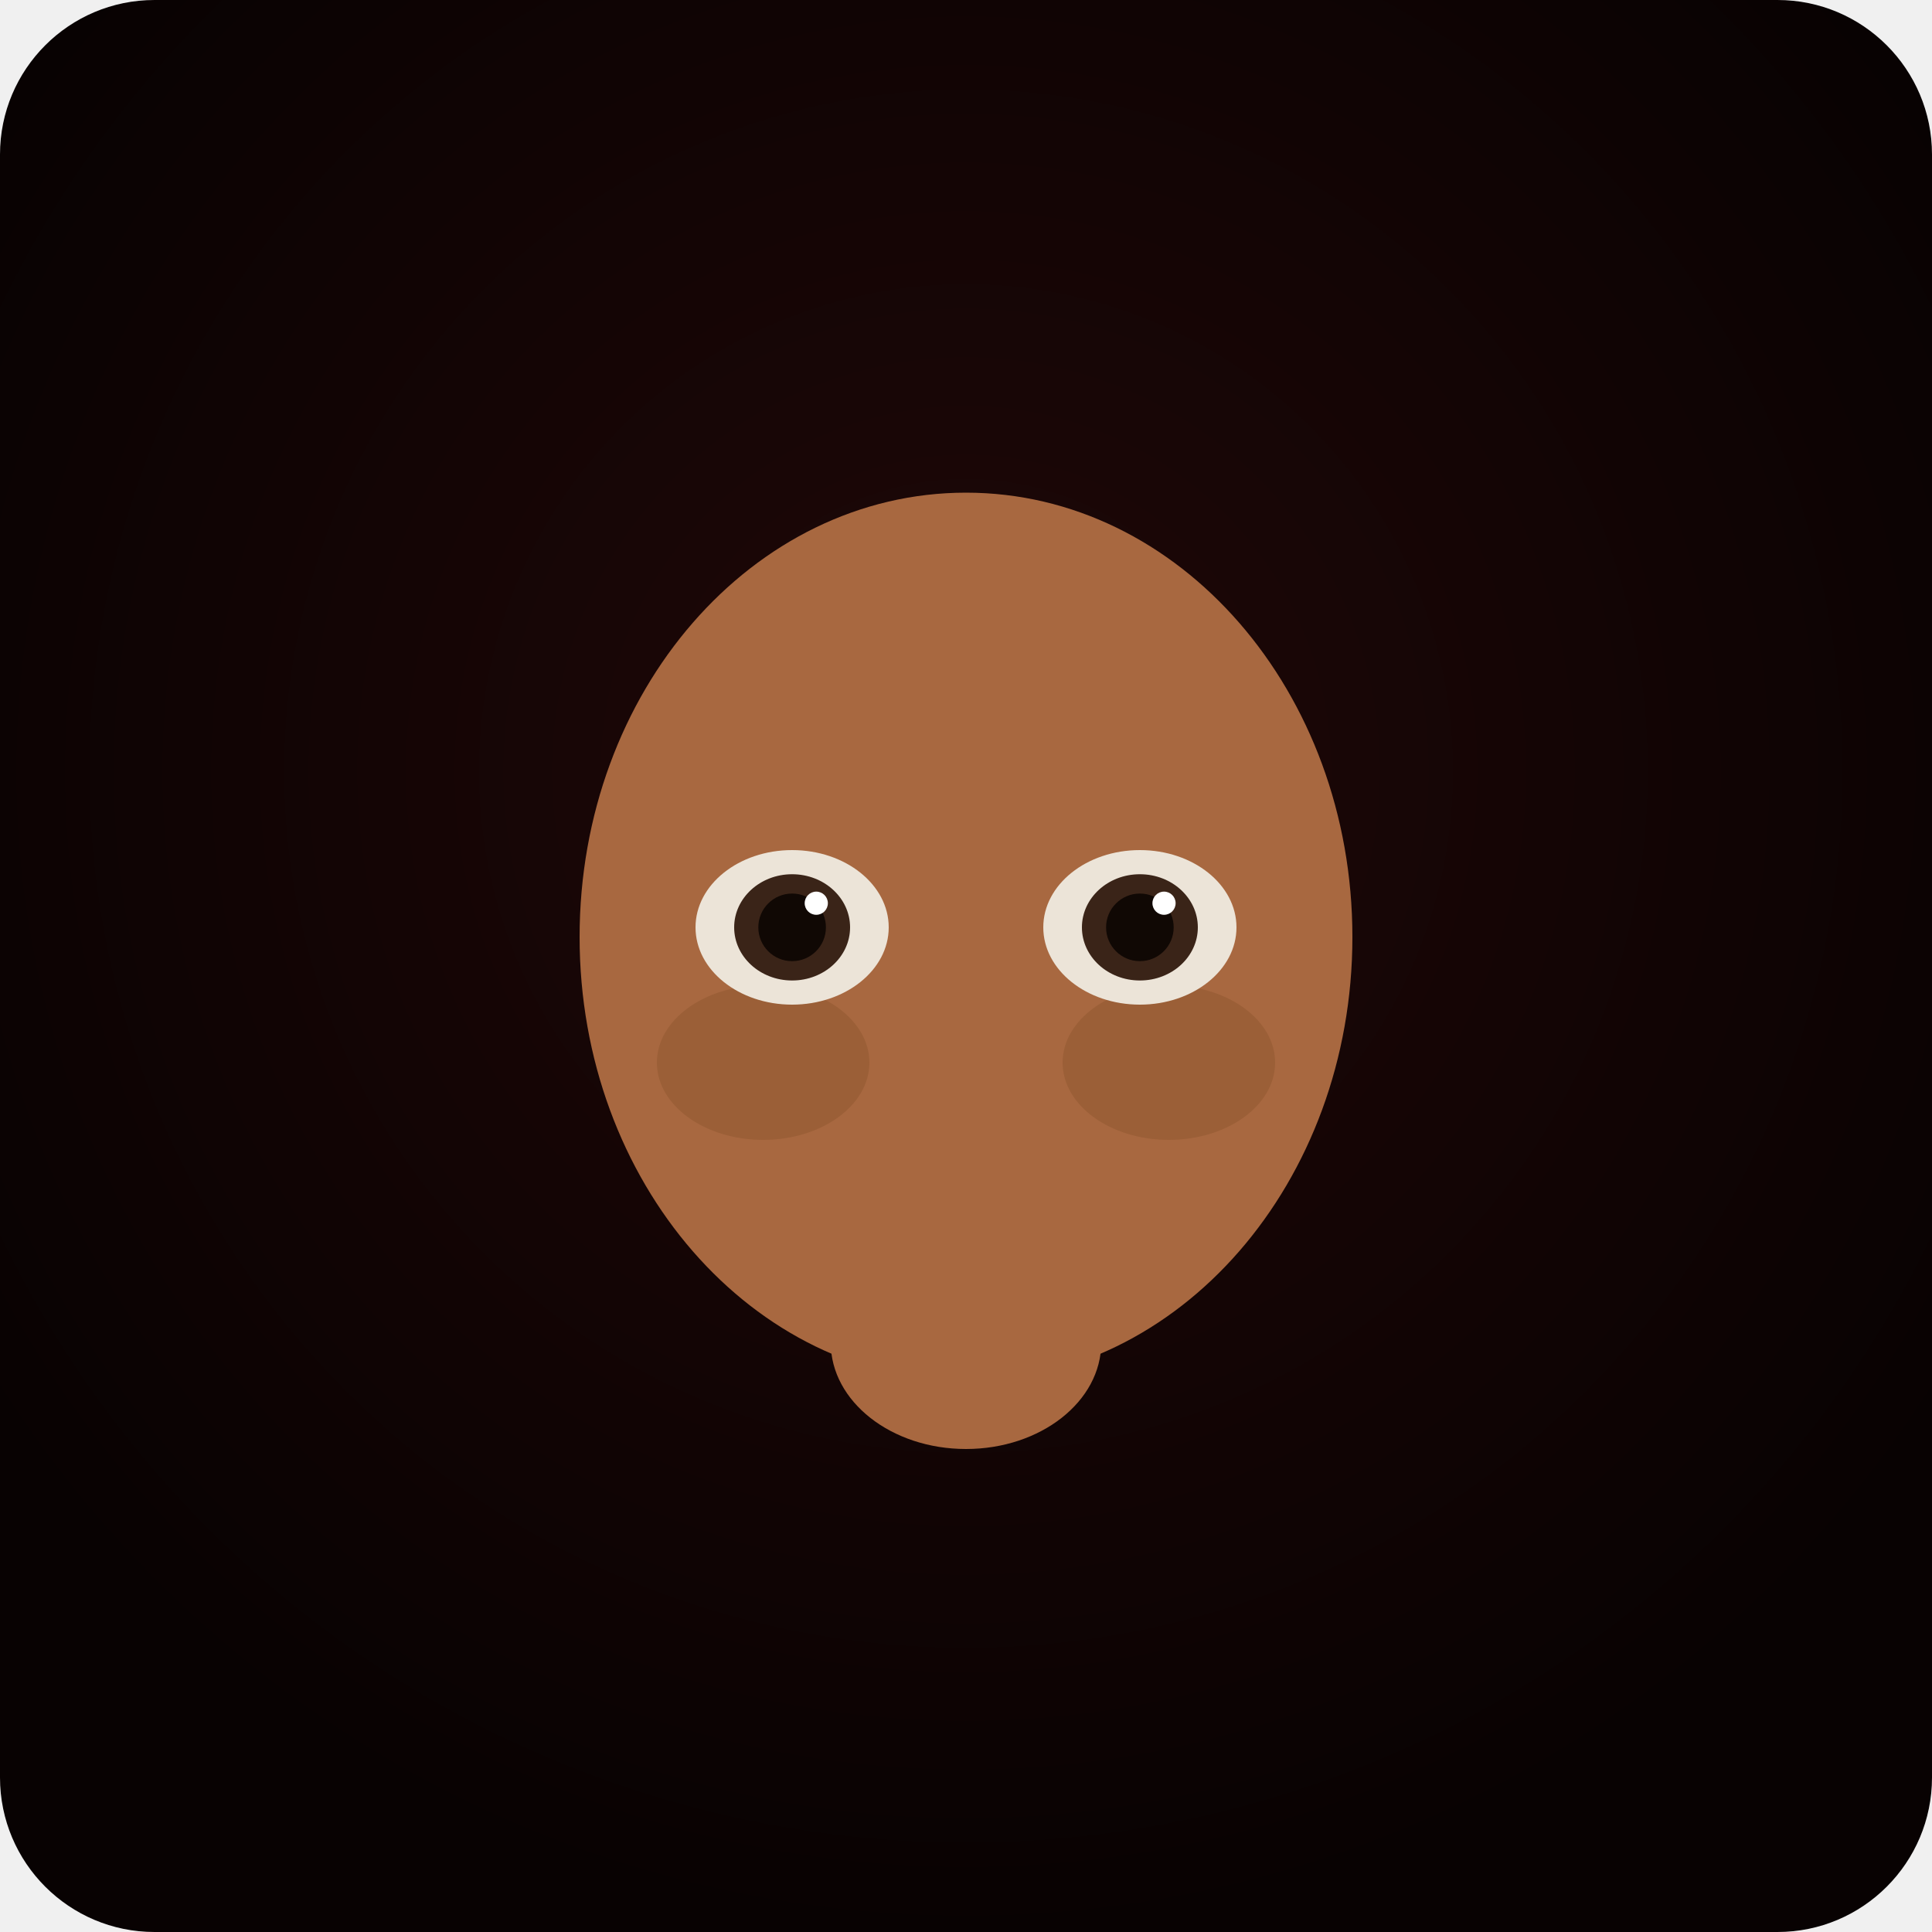
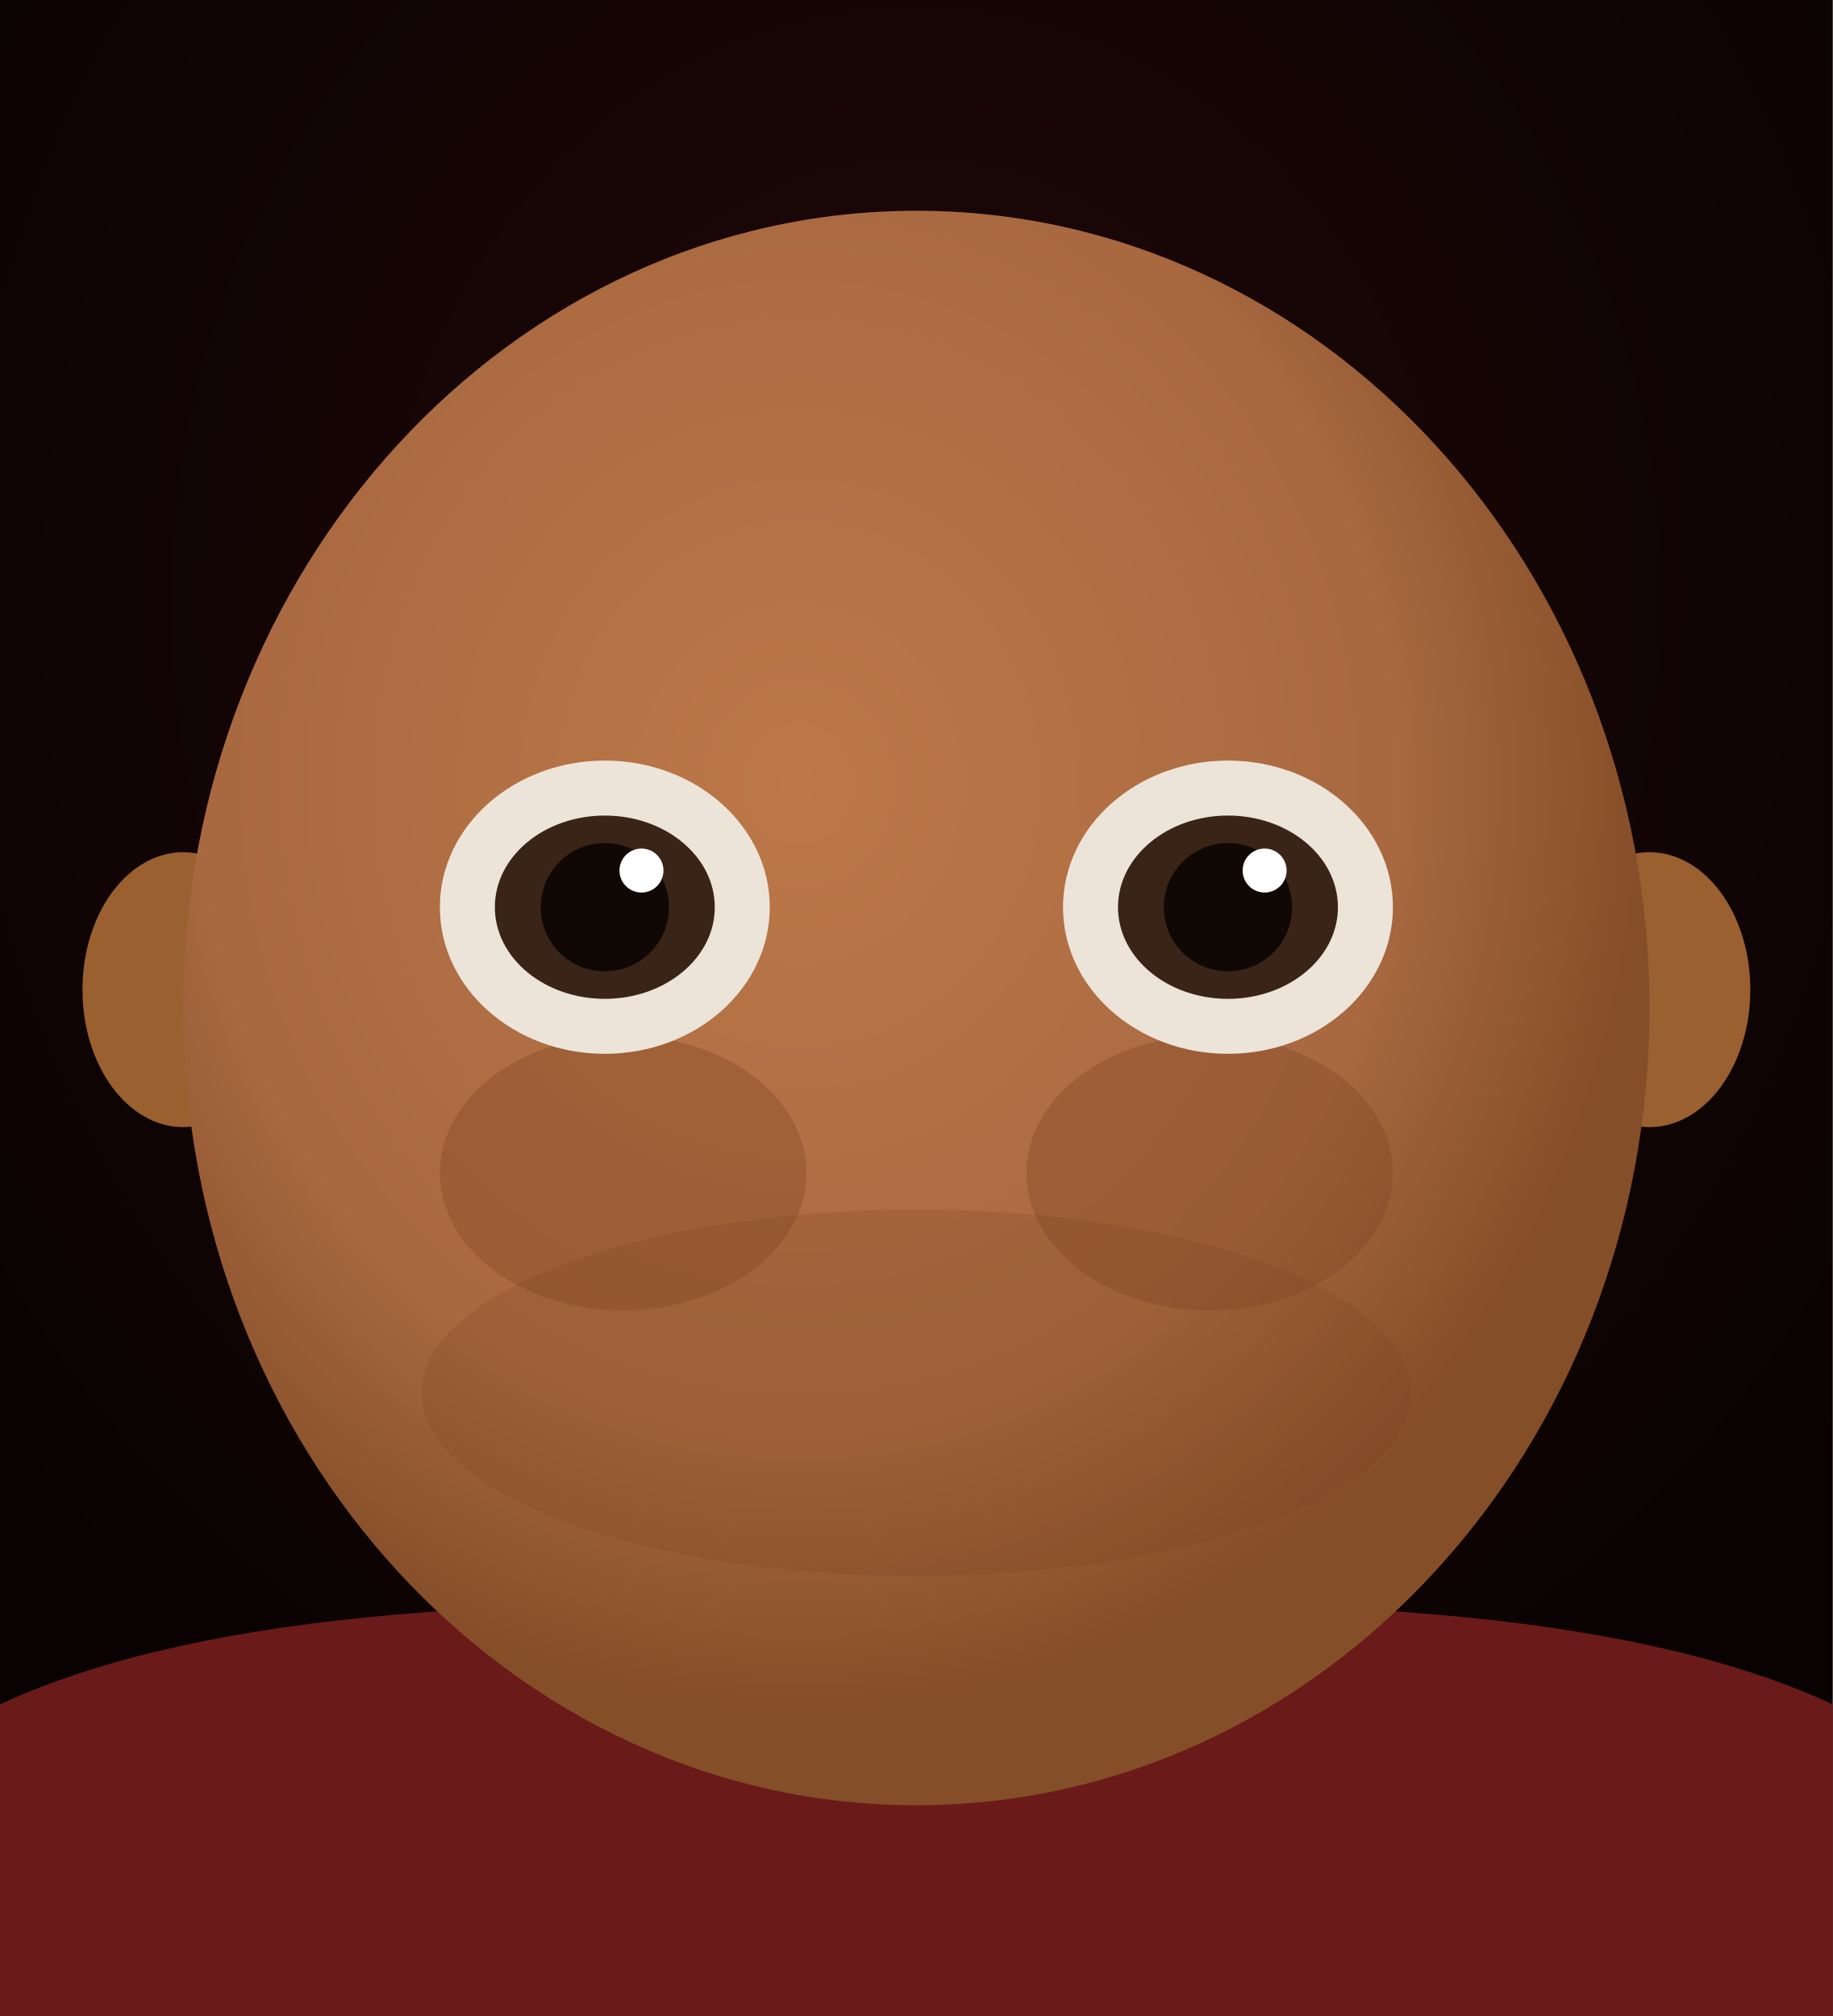
- <svg xmlns="http://www.w3.org/2000/svg" viewBox="0 0 200 200">
+ <svg xmlns="http://www.w3.org/2000/svg" viewBox="0 0 200 220">
  <defs>
-     <radialGradient id="bg" cx="50%" cy="40%" r="60%">
+     <radialGradient id="bg" cx="50%" cy="30%" r="70%">
      <stop offset="0%" stop-color="#200808" />
      <stop offset="100%" stop-color="#080202" />
    </radialGradient>
+     <radialGradient id="face" cx="42%" cy="36%" r="58%">
+       <stop offset="0%" stop-color="#bc7848" />
+       <stop offset="70%" stop-color="#a86840" />
+       <stop offset="100%" stop-color="#844e28" />
+     </radialGradient>
  </defs>
-   <rect width="200" height="200" rx="16" fill="url(#bg)" />
-   <path d="M0 200L0 152Q50 140Q100 146Q150 140Q200 152L200 200Z" fill="#6b1a1a" />
-   <path d="M78 146Q100 150Q122 146" stroke="#8a2020" stroke-width="2" fill="none" />
-   <ellipse cx="100" cy="139" rx="14" ry="11" fill="#a86840" />
-   <ellipse cx="100" cy="97" rx="40" ry="46" fill="#a86840" />
-   <ellipse cx="79" cy="110" rx="11" ry="8" fill="#7a4820" opacity="0.28" />
-   <ellipse cx="121" cy="110" rx="11" ry="8" fill="#7a4820" opacity="0.28" />
-   <path d="M62 92Q60 62Q72 46Q86 36Q100 32Q114 34Q128 42Q142 56Q144 82Q142 96Q138 72Q126 58Q112 50Q100 48Q88 49Q74 58Q64 76Q62 92Z" fill="#18100a" />
-   <path d="M62 92Q58 108Q60 124" stroke="#18100a" stroke-width="3" fill="none" stroke-linecap="round" />
-   <path d="M138 92Q142 108Q140 124" stroke="#18100a" stroke-width="3" fill="none" stroke-linecap="round" />
-   <path d="M70 85Q81 80Q90 83" stroke="#18100a" stroke-width="3" stroke-linecap="round" fill="none" />
-   <path d="M110 83Q119 80Q130 85" stroke="#18100a" stroke-width="3" stroke-linecap="round" fill="none" />
-   <path d="M92 83Q100 80Q108 83" stroke="#18100a" stroke-width="2" fill="none" />
-   <ellipse cx="82" cy="96" rx="10" ry="8" fill="#ece4d8" />
-   <path d="M72 92Q82 87Q92 92Q89 96Q75 96Z" fill="#a86840" />
-   <ellipse cx="82" cy="96" rx="6" ry="5.5" fill="#3a2418" />
-   <circle cx="82" cy="96" r="3.5" fill="#100804" />
-   <circle cx="84.5" cy="93.5" r="1.2" fill="white" />
-   <path d="M72 96Q82 101Q92 96" stroke="#7a5030" stroke-width="1" fill="none" stroke-linecap="round" />
-   <ellipse cx="118" cy="96" rx="10" ry="8" fill="#ece4d8" />
-   <path d="M108 92Q118 87Q128 92Q125 96Q111 96Z" fill="#a86840" />
-   <ellipse cx="118" cy="96" rx="6" ry="5.5" fill="#3a2418" />
-   <circle cx="118" cy="96" r="3.5" fill="#100804" />
-   <circle cx="120.5" cy="93.5" r="1.2" fill="white" />
-   <path d="M108 96Q118 101Q128 96" stroke="#7a5030" stroke-width="1" fill="none" stroke-linecap="round" />
-   <path d="M98 109Q100 114Q102 109" stroke="#8a5028" stroke-width="1.5" fill="none" stroke-linecap="round" />
-   <path d="M87 122Q100 120Q113 122" stroke="#6a3018" stroke-width="2.5" fill="none" stroke-linecap="round" />
-   <path d="M87 122Q85 125" stroke="#6a3018" stroke-width="1.5" stroke-linecap="round" fill="none" />
-   <path d="M113 122Q115 125" stroke="#6a3018" stroke-width="1.5" stroke-linecap="round" fill="none" />
-   <path d="M66 113Q66 126Q70 139Q80 149Q100 155Q120 149Q130 139Q134 126Q134 113Q126 120Q114 125Q106 127Q100 128Q94 127Q86 125Q74 120Q66 113Z" fill="#18100a" />
-   <path d="M145 168Q152 155Q158 162Q157 172Q152 175Q147 172Z" fill="#a86840" opacity="0.45" />
+   <rect width="200" height="220" fill="url(#bg)" />
+   <path d="M0 220L0 186Q30 172 100 176Q170 172 200 186L200 220Z" fill="#6b1a1a" />
+   <path d="M50 176Q100 182Q150 176" stroke="#8a2828" stroke-width="2" fill="none" />
+   <ellipse cx="100" cy="176" rx="22" ry="15" fill="#a86840" />
+   <ellipse cx="20" cy="108" rx="11" ry="15" fill="#9a6030" />
+   <ellipse cx="180" cy="108" rx="11" ry="15" fill="#9a6030" />
+   <ellipse cx="100" cy="110" rx="80" ry="87" fill="url(#face)" />
+   <ellipse cx="68" cy="128" rx="20" ry="15" fill="#7a4020" opacity="0.32" />
+   <ellipse cx="132" cy="128" rx="20" ry="15" fill="#7a4020" opacity="0.32" />
+   <ellipse cx="100" cy="152" rx="54" ry="20" fill="#7a4020" opacity="0.22" />
+   <path d="M20 114Q18 76Q26 50Q42 28Q60 14Q78 6Q100 2Q122 6Q140 14Q158 28Q174 50Q182 76Q180 114Q170 82Q158 58Q138 44Q118 38Q100 36Q82 38Q62 44Q42 58Q30 82Q20 114Z" fill="#18100a" />
+   <path d="M20 114Q16 136Q18 158Q26 178" stroke="#18100a" stroke-width="4" fill="none" stroke-linecap="round" />
+   <path d="M180 114Q184 136Q182 158Q174 178" stroke="#18100a" stroke-width="4" fill="none" stroke-linecap="round" />
+   <path d="M42 86Q60 78Q78 83" stroke="#18100a" stroke-width="5" stroke-linecap="round" fill="none" />
+   <path d="M122 83Q140 78Q158 86" stroke="#18100a" stroke-width="5" stroke-linecap="round" fill="none" />
+   <path d="M82 83Q100 79Q118 83" stroke="#18100a" stroke-width="3" fill="none" />
+   <ellipse cx="66" cy="99" rx="18" ry="16" fill="#ece4d8" />
+   <path d="M48 95Q66 84Q84 95Q82 100Q74 105Q58 105Q50 100Z" fill="#a86840" />
+   <ellipse cx="66" cy="99" rx="12" ry="10" fill="#3a2418" />
+   <circle cx="66" cy="99" r="7" fill="#100804" />
+   <circle cx="70" cy="95" r="2.4" fill="white" />
+   <path d="M48 100Q66 107Q84 100" stroke="#7a5030" stroke-width="1.5" fill="none" stroke-linecap="round" />
+   <ellipse cx="134" cy="99" rx="18" ry="16" fill="#ece4d8" />
+   <path d="M116 95Q134 84Q152 95Q150 100Q142 105Q126 105Q118 100Z" fill="#a86840" />
+   <ellipse cx="134" cy="99" rx="12" ry="10" fill="#3a2418" />
+   <circle cx="134" cy="99" r="7" fill="#100804" />
+   <circle cx="138" cy="95" r="2.4" fill="white" />
+   <path d="M116 100Q134 107Q152 100" stroke="#7a5030" stroke-width="1.5" fill="none" stroke-linecap="round" />
+   <path d="M96 120Q100 130Q104 120" stroke="#8a5028" stroke-width="2.5" fill="none" stroke-linecap="round" />
+   <path d="M78 142Q100 139Q122 142" stroke="#6a3018" stroke-width="3.5" fill="none" stroke-linecap="round" />
+   <path d="M78 142Q74 147" stroke="#6a3018" stroke-width="2.5" stroke-linecap="round" fill="none" />
+   <path d="M122 142Q126 147" stroke="#6a3018" stroke-width="2.5" stroke-linecap="round" fill="none" />
+   <path d="M22 128Q20 148Q24 166Q36 184Q62 200Q100 206Q138 200Q164 184Q176 166Q180 148Q178 128Q164 142Q148 150Q126 156Q100 158Q74 156Q52 150Q36 142Q22 128Z" fill="#18100a" />
+   <path d="M60 142Q58 160Q62 176" stroke="#28180a" stroke-width="2" fill="none" stroke-linecap="round" />
+   <path d="M100 150Q100 168Q100 184" stroke="#28180a" stroke-width="2" fill="none" stroke-linecap="round" />
+   <path d="M140 142Q142 160Q138 176" stroke="#28180a" stroke-width="2" fill="none" stroke-linecap="round" />
+   <path d="M148 200Q160 185Q170 192Q168 206Q160 212Z" fill="#a86840" opacity="0.4" />
</svg>
